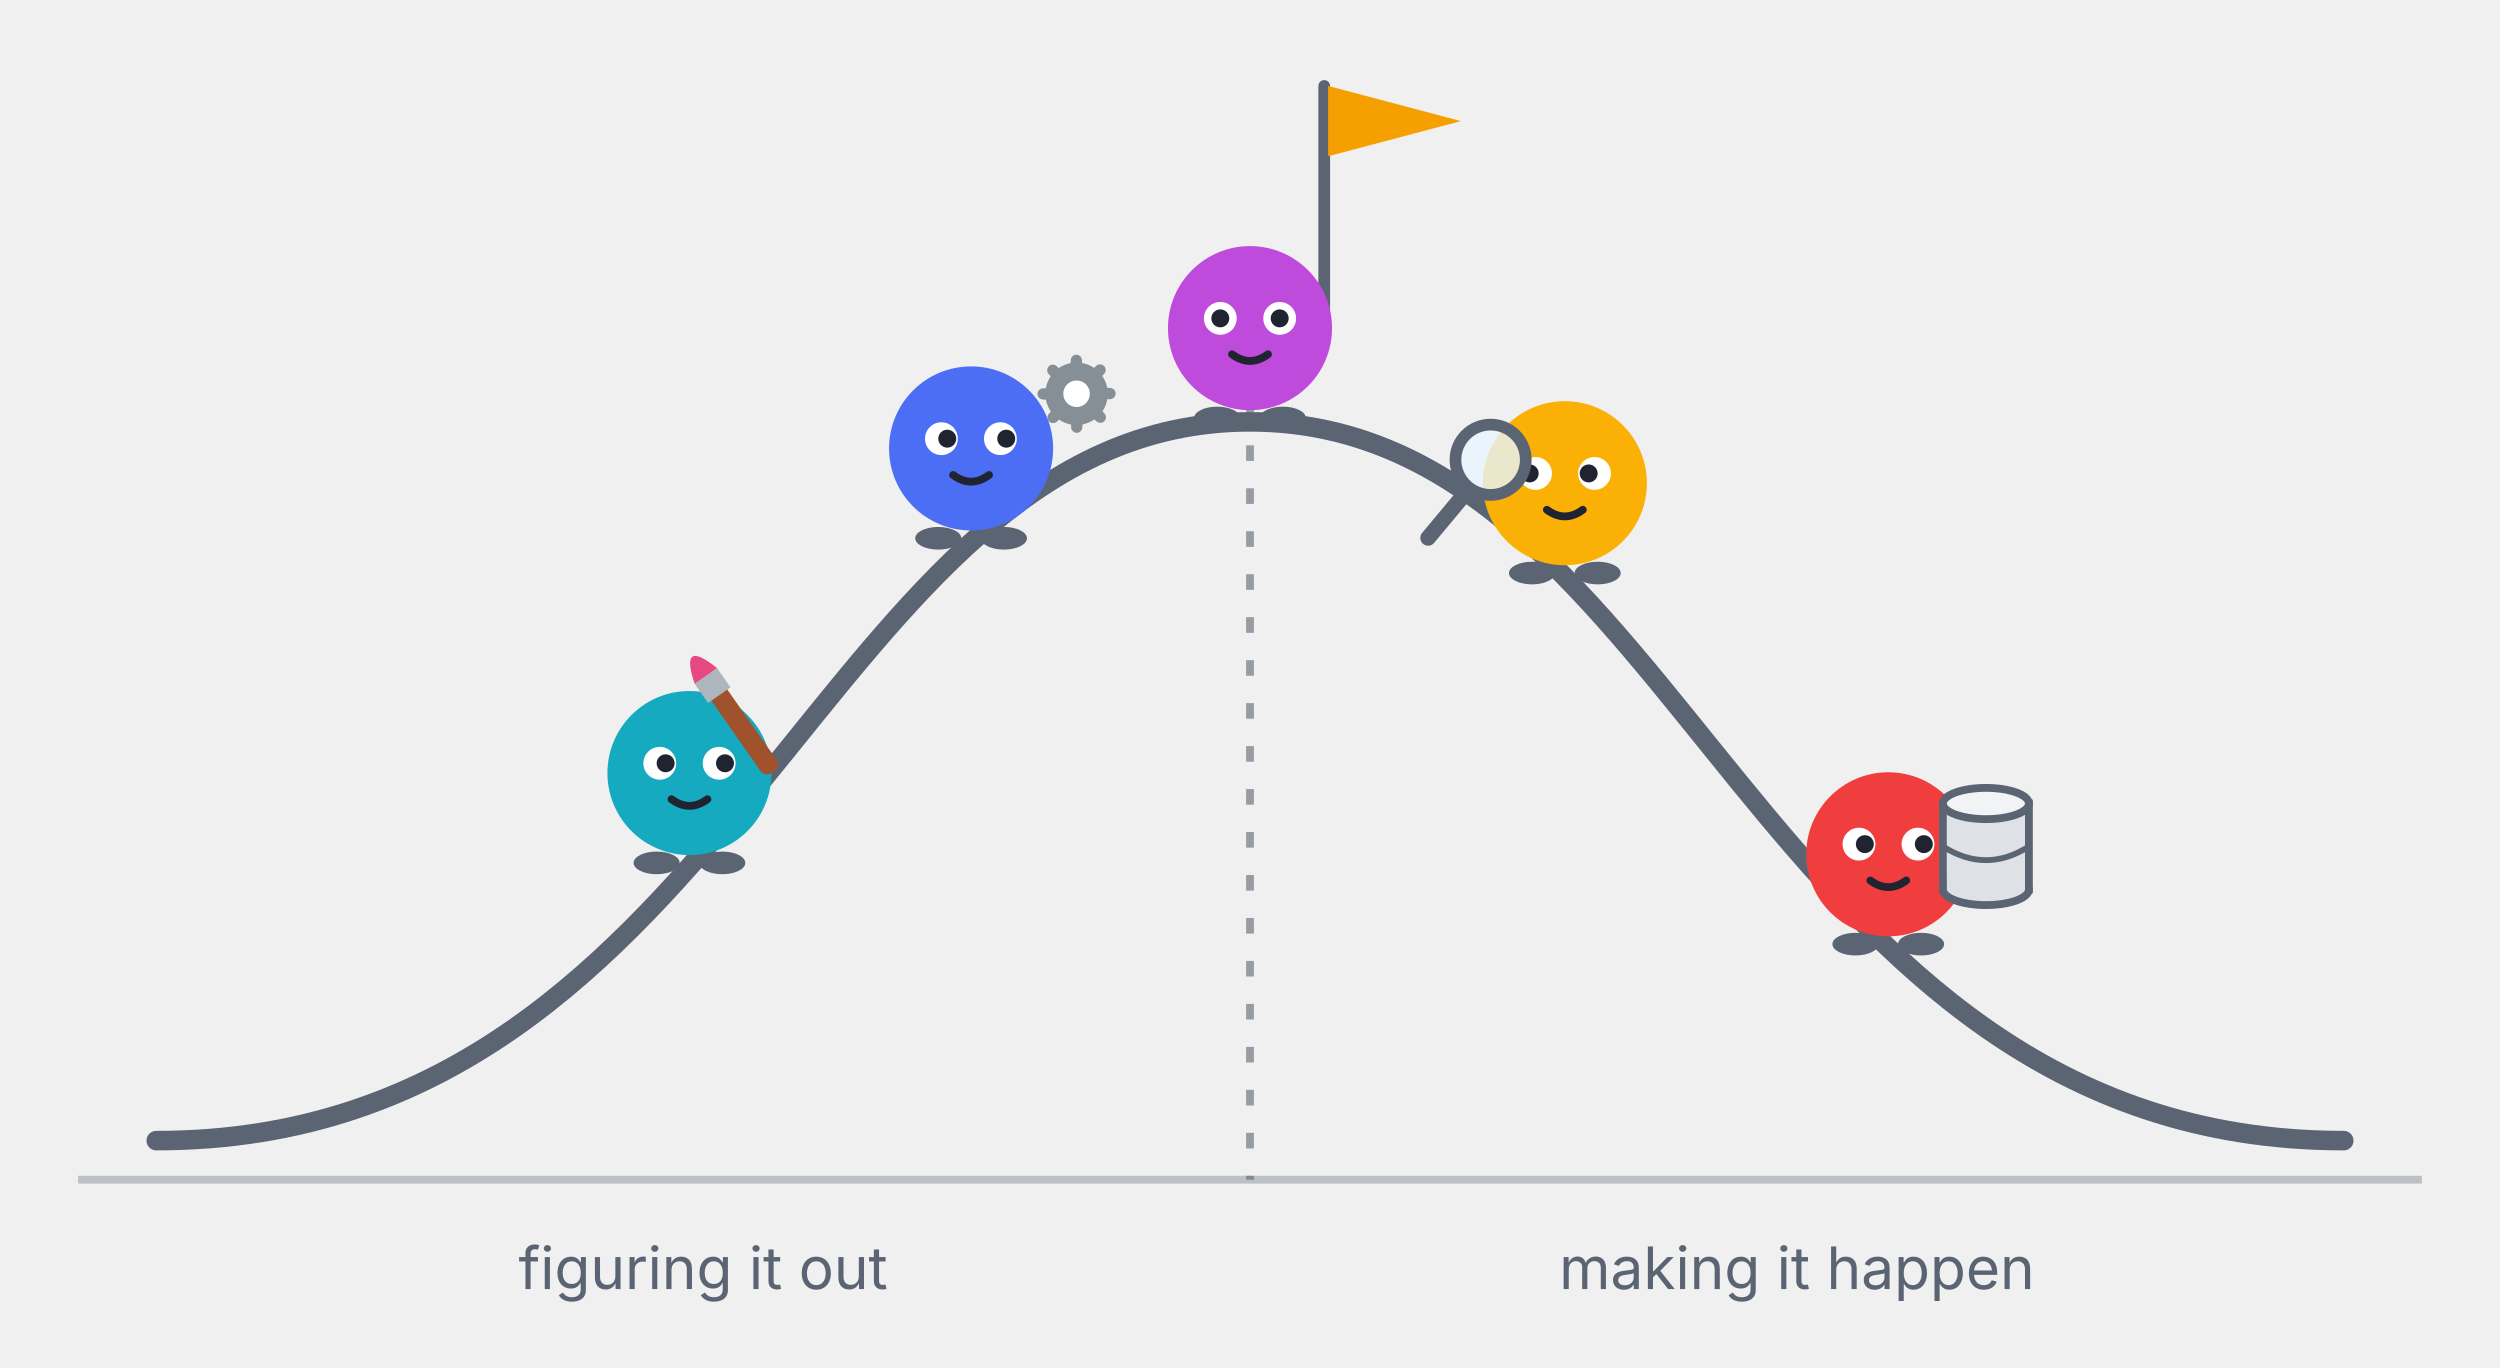
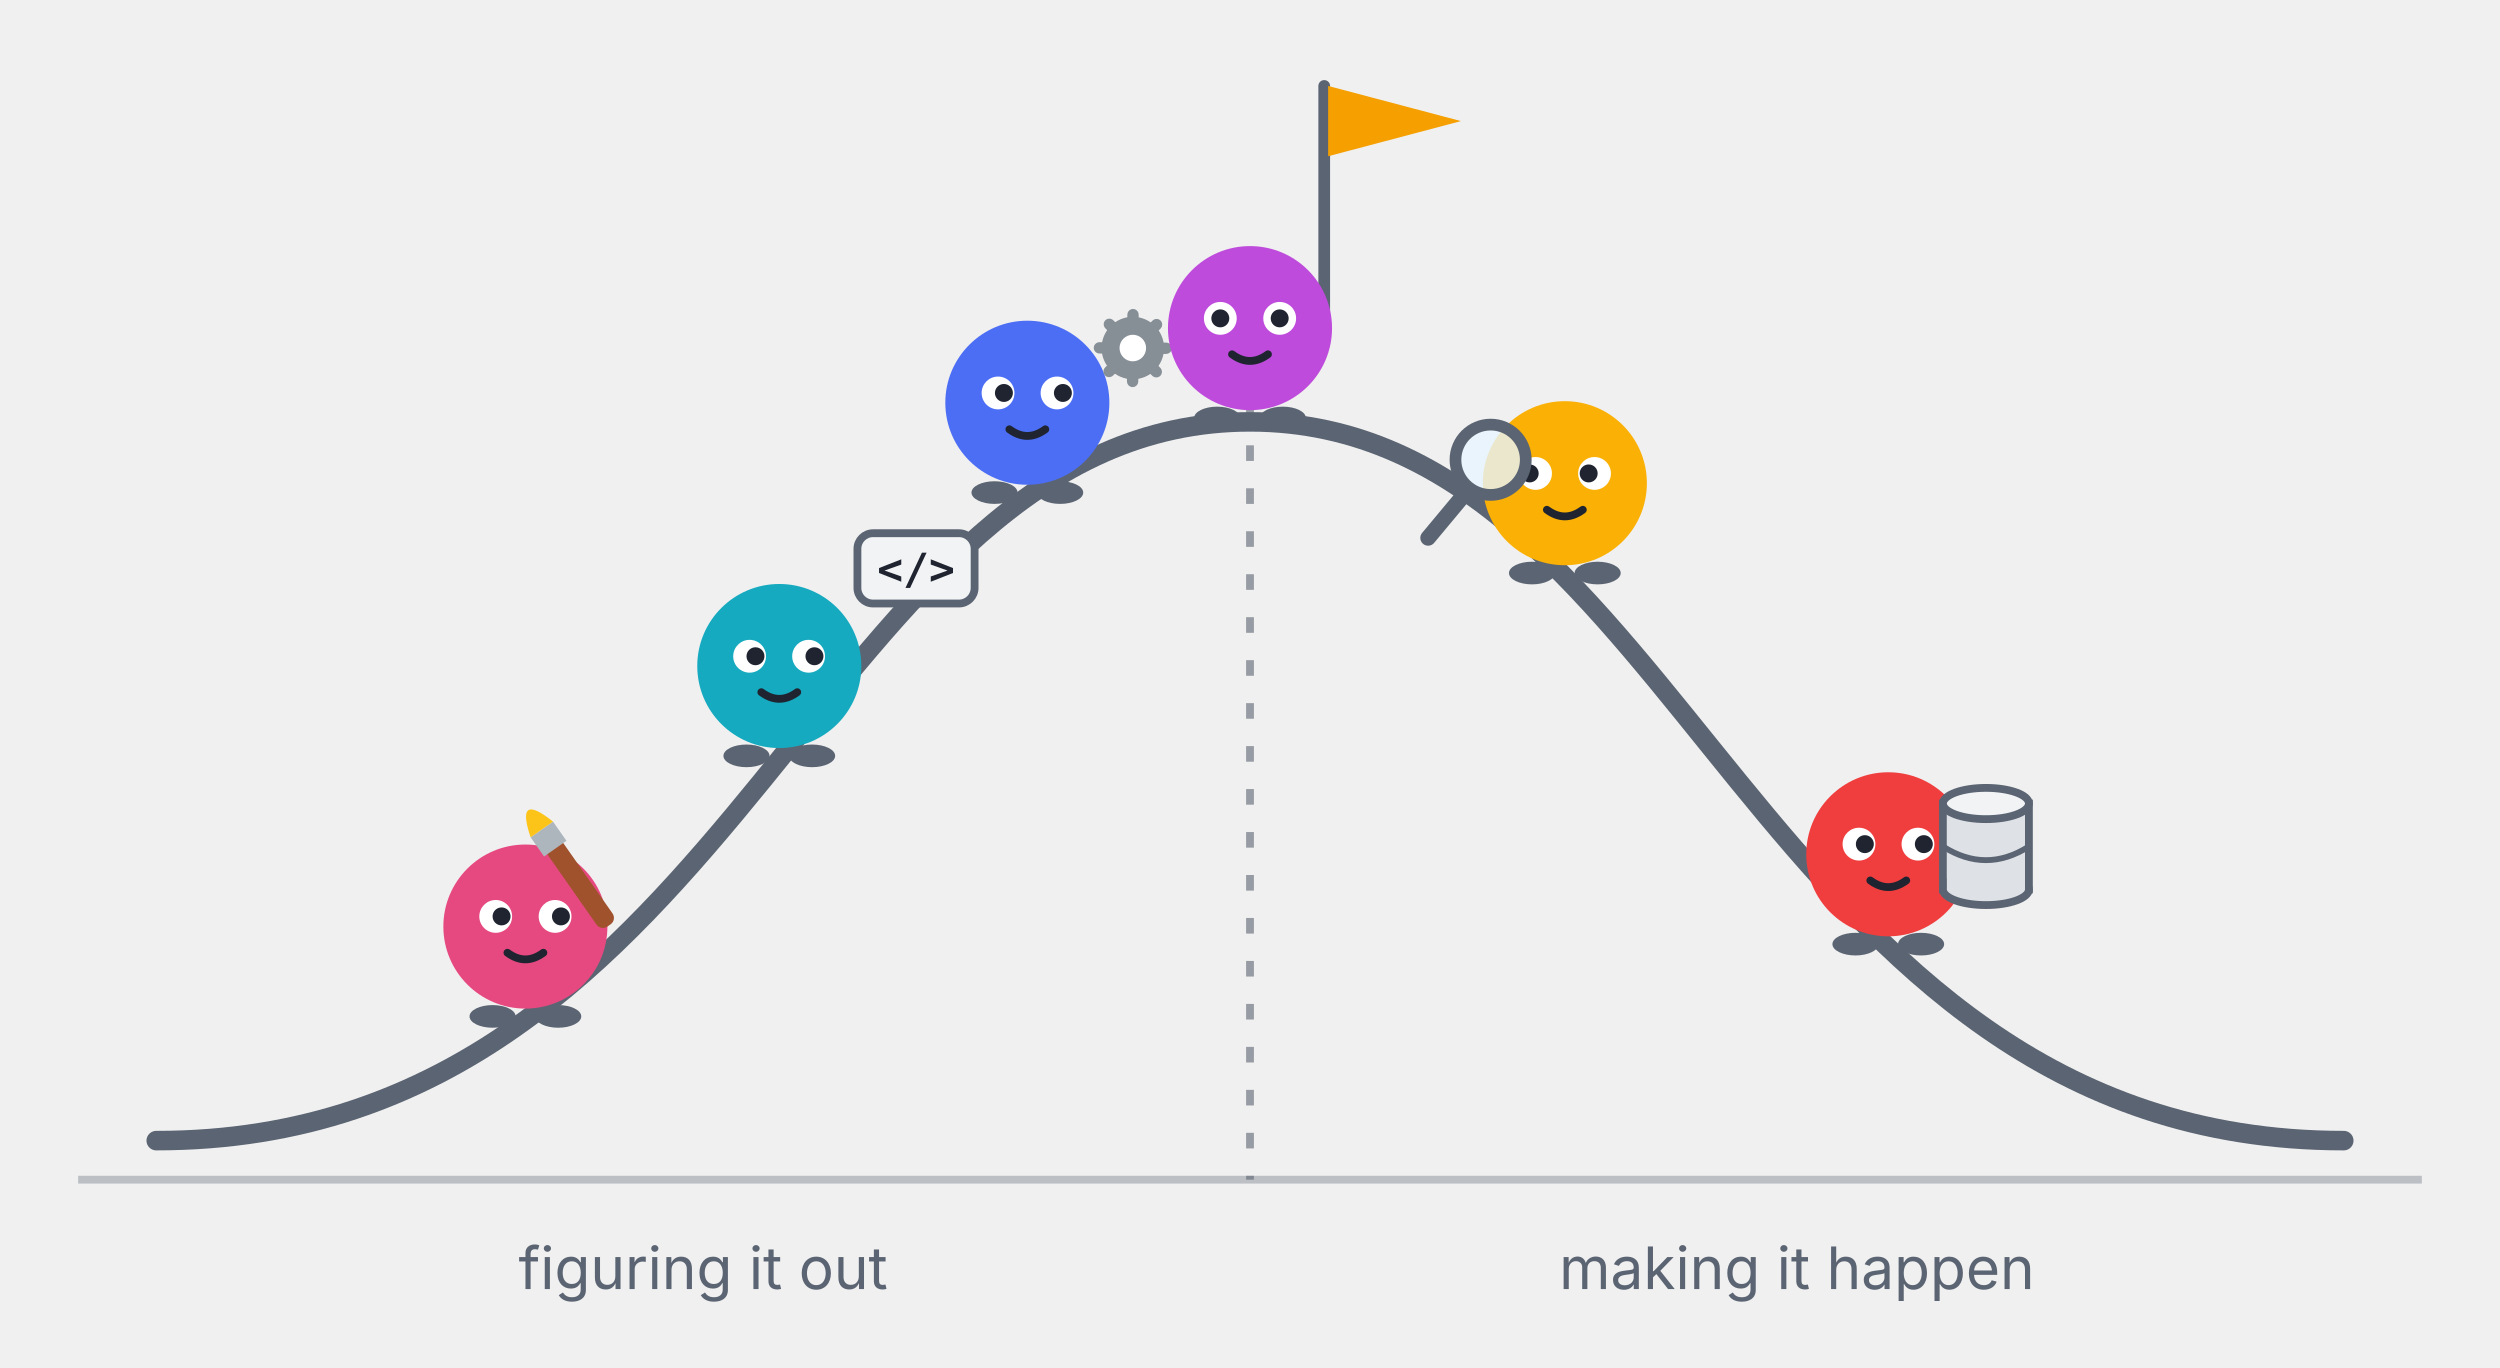
- <svg xmlns="http://www.w3.org/2000/svg" viewBox="20 -30 640 350" width="640" height="350" role="img" aria-label="shapeup-team: five crew members on a hill chart; the PO holds the flag at the top">
+ <svg xmlns="http://www.w3.org/2000/svg" viewBox="20 -30 640 350" width="640" height="350" role="img" aria-label="shapeup-team: six crew members on a hill chart; the Shaper holds the flag at the top">
  <line x1="340" y1="40" x2="340" y2="272" stroke="#5b6472" stroke-width="2" stroke-dasharray="4 7" opacity="0.6" />
  <path d="M60 262 C210 262 230 78 340 78 C450 78 470 262 620 262" fill="none" stroke="#5b6472" stroke-width="5" stroke-linecap="round" />
  <line x1="40" y1="272" x2="640" y2="272" stroke="#5b6472" stroke-width="2" opacity="0.35" />
  <text x="200" y="300" text-anchor="middle" font-family="Inter, Helvetica, Arial, sans-serif" font-size="15" fill="#5b6472">figuring it out</text>
  <text x="480" y="300" text-anchor="middle" font-family="Inter, Helvetica, Arial, sans-serif" font-size="15" fill="#5b6472">making it happen</text>
-   <ellipse cx="188.1" cy="190.9" rx="5.9" ry="2.9" fill="#5b6472" />
-   <ellipse cx="204.9" cy="190.9" rx="5.9" ry="2.9" fill="#5b6472" />
-   <circle cx="196.5" cy="167.9" r="21" fill="#15aabf" />
-   <circle cx="188.9" cy="165.4" r="4.2" fill="#fff" />
-   <circle cx="190.4" cy="165.4" r="2.3" fill="#1f2430" />
-   <circle cx="204.1" cy="165.4" r="4.2" fill="#fff" />
-   <circle cx="205.6" cy="165.4" r="2.3" fill="#1f2430" />
-   <path d="M191.9 174.6 q4.6 3.4 9.2 0" stroke="#1f2430" stroke-width="2" fill="none" stroke-linecap="round" />
-   <g transform="rotate(-35 217.5 167.9)">
-     <rect x="215.5" y="141.9" width="5" height="26" rx="2" fill="#a0522d" />
-     <rect x="214.5" y="137.9" width="7" height="6" fill="#adb5bd" />
-     <path d="M214.5 137.9 q3.5 -12 7 0 z" fill="#e64980" />
+   <ellipse cx="146.1" cy="230.2" rx="5.9" ry="2.9" fill="#5b6472" />
+   <ellipse cx="162.9" cy="230.2" rx="5.9" ry="2.9" fill="#5b6472" />
+   <circle cx="154.5" cy="207.2" r="21" fill="#e64980" />
+   <circle cx="146.9" cy="204.6" r="4.2" fill="#fff" />
+   <circle cx="148.4" cy="204.6" r="2.3" fill="#1f2430" />
+   <circle cx="162.1" cy="204.6" r="4.2" fill="#fff" />
+   <circle cx="163.6" cy="204.6" r="2.3" fill="#1f2430" />
+   <path d="M149.9 213.9 q4.6 3.4 9.2 0" stroke="#1f2430" stroke-width="2" fill="none" stroke-linecap="round" />
+   <g transform="rotate(-35 175.5 207.2)">
+     <rect x="173.5" y="181.2" width="5" height="26" rx="2" fill="#a0522d" />
+     <rect x="172.5" y="177.2" width="7" height="6" fill="#adb5bd" />
+     <path d="M172.5 177.2 q3.5 -12 7 0 z" fill="#fcc419" />
  </g>
-   <ellipse cx="260.2" cy="107.8" rx="5.9" ry="2.9" fill="#5b6472" />
-   <ellipse cx="277.0" cy="107.8" rx="5.9" ry="2.9" fill="#5b6472" />
-   <circle cx="268.6" cy="84.8" r="21" fill="#4c6ef5" />
-   <circle cx="261.0" cy="82.3" r="4.2" fill="#fff" />
-   <circle cx="262.5" cy="82.3" r="2.3" fill="#1f2430" />
-   <circle cx="276.1" cy="82.3" r="4.2" fill="#fff" />
-   <circle cx="277.6" cy="82.3" r="2.3" fill="#1f2430" />
-   <path d="M264.0 91.6 q4.6 3.4 9.2 0" stroke="#1f2430" stroke-width="2" fill="none" stroke-linecap="round" />
-   <rect x="294.1" y="60.8" width="2.9" height="4.0" rx="1.5" fill="#868e96" transform="rotate(0 295.6 70.8)" />
-   <rect x="294.1" y="60.8" width="2.9" height="4.0" rx="1.5" fill="#868e96" transform="rotate(45 295.6 70.8)" />
-   <rect x="294.1" y="60.8" width="2.9" height="4.0" rx="1.5" fill="#868e96" transform="rotate(90 295.6 70.8)" />
-   <rect x="294.1" y="60.8" width="2.9" height="4.0" rx="1.5" fill="#868e96" transform="rotate(135 295.6 70.8)" />
-   <rect x="294.1" y="60.8" width="2.9" height="4.0" rx="1.5" fill="#868e96" transform="rotate(180 295.6 70.8)" />
-   <rect x="294.1" y="60.8" width="2.9" height="4.0" rx="1.5" fill="#868e96" transform="rotate(225 295.6 70.8)" />
-   <rect x="294.1" y="60.8" width="2.9" height="4.0" rx="1.5" fill="#868e96" transform="rotate(270 295.6 70.8)" />
-   <rect x="294.1" y="60.8" width="2.9" height="4.0" rx="1.5" fill="#868e96" transform="rotate(315 295.6 70.8)" />
-   <circle cx="295.6" cy="70.8" r="8.0" fill="#868e96" />
-   <circle cx="295.6" cy="70.8" r="3.4" fill="#fff" />
+   <ellipse cx="211.1" cy="163.5" rx="5.9" ry="2.9" fill="#5b6472" />
+   <ellipse cx="227.9" cy="163.5" rx="5.9" ry="2.9" fill="#5b6472" />
+   <circle cx="219.5" cy="140.5" r="21" fill="#15aabf" />
+   <circle cx="211.9" cy="138.0" r="4.2" fill="#fff" />
+   <circle cx="213.4" cy="138.0" r="2.3" fill="#1f2430" />
+   <circle cx="227.0" cy="138.0" r="4.2" fill="#fff" />
+   <circle cx="228.5" cy="138.0" r="2.3" fill="#1f2430" />
+   <path d="M214.9 147.2 q4.6 3.4 9.2 0" stroke="#1f2430" stroke-width="2" fill="none" stroke-linecap="round" />
+   <rect x="239.5" y="106.5" width="30" height="18" rx="4" fill="#f1f3f5" stroke="#5b6472" stroke-width="2" />
+   <text x="254.5" y="119.5" text-anchor="middle" font-family="Menlo, Consolas, monospace" font-size="11" font-weight="700" fill="#1f2430">&lt;/&gt;</text>
+   <ellipse cx="274.6" cy="96.1" rx="5.9" ry="2.9" fill="#5b6472" />
+   <ellipse cx="291.4" cy="96.1" rx="5.9" ry="2.9" fill="#5b6472" />
+   <circle cx="283.0" cy="73.1" r="21" fill="#4c6ef5" />
+   <circle cx="275.5" cy="70.6" r="4.2" fill="#fff" />
+   <circle cx="277.0" cy="70.6" r="2.3" fill="#1f2430" />
+   <circle cx="290.6" cy="70.6" r="4.2" fill="#fff" />
+   <circle cx="292.1" cy="70.6" r="2.3" fill="#1f2430" />
+   <path d="M278.4 79.9 q4.6 3.4 9.2 0" stroke="#1f2430" stroke-width="2" fill="none" stroke-linecap="round" />
+   <rect x="308.6" y="49.1" width="2.9" height="4.0" rx="1.5" fill="#868e96" transform="rotate(0 310.0 59.1)" />
+   <rect x="308.6" y="49.1" width="2.9" height="4.0" rx="1.5" fill="#868e96" transform="rotate(45 310.0 59.1)" />
+   <rect x="308.6" y="49.1" width="2.9" height="4.0" rx="1.5" fill="#868e96" transform="rotate(90 310.0 59.1)" />
+   <rect x="308.6" y="49.1" width="2.9" height="4.0" rx="1.5" fill="#868e96" transform="rotate(135 310.0 59.1)" />
+   <rect x="308.6" y="49.1" width="2.9" height="4.0" rx="1.5" fill="#868e96" transform="rotate(180 310.0 59.1)" />
+   <rect x="308.6" y="49.1" width="2.9" height="4.0" rx="1.5" fill="#868e96" transform="rotate(225 310.0 59.1)" />
+   <rect x="308.6" y="49.1" width="2.9" height="4.0" rx="1.5" fill="#868e96" transform="rotate(270 310.0 59.1)" />
+   <rect x="308.6" y="49.1" width="2.9" height="4.0" rx="1.5" fill="#868e96" transform="rotate(315 310.0 59.1)" />
+   <circle cx="310.0" cy="59.1" r="8.0" fill="#868e96" />
+   <circle cx="310.0" cy="59.1" r="3.4" fill="#fff" />
  <line x1="359.0" y1="58.0" x2="359.0" y2="-8.0" stroke="#5b6472" stroke-width="3" stroke-linecap="round" />
  <path d="M360.0 -8.0 l34 9 l-34 9 z" fill="#f59f00" />
  <ellipse cx="331.6" cy="77.0" rx="5.9" ry="2.9" fill="#5b6472" />
  <ellipse cx="348.4" cy="77.0" rx="5.9" ry="2.9" fill="#5b6472" />
  <circle cx="340.0" cy="54.0" r="21" fill="#be4bdb" />
  <circle cx="332.4" cy="51.5" r="4.2" fill="#fff" />
  <circle cx="332.4" cy="51.5" r="2.3" fill="#1f2430" />
  <circle cx="347.6" cy="51.5" r="4.2" fill="#fff" />
  <circle cx="347.6" cy="51.5" r="2.3" fill="#1f2430" />
  <path d="M335.4 60.7 q4.6 3.4 9.2 0" stroke="#1f2430" stroke-width="2" fill="none" stroke-linecap="round" />
  <ellipse cx="412.2" cy="116.7" rx="5.9" ry="2.9" fill="#5b6472" />
  <ellipse cx="429.0" cy="116.7" rx="5.9" ry="2.9" fill="#5b6472" />
  <circle cx="420.6" cy="93.7" r="21" fill="#fab005" />
  <circle cx="413.1" cy="91.2" r="4.2" fill="#fff" />
  <circle cx="411.6" cy="91.2" r="2.3" fill="#1f2430" />
  <circle cx="428.2" cy="91.2" r="4.2" fill="#fff" />
  <circle cx="426.7" cy="91.2" r="2.3" fill="#1f2430" />
  <path d="M416.0 100.5 q4.6 3.4 9.2 0" stroke="#1f2430" stroke-width="2" fill="none" stroke-linecap="round" />
  <line x1="395.6" y1="95.7" x2="385.6" y2="107.7" stroke="#5b6472" stroke-width="4" stroke-linecap="round" />
  <circle cx="401.6" cy="87.7" r="9" fill="#e7f5ff" fill-opacity="0.8" stroke="#5b6472" stroke-width="3" />
  <ellipse cx="495.0" cy="211.7" rx="5.9" ry="2.9" fill="#5b6472" />
  <ellipse cx="511.8" cy="211.7" rx="5.9" ry="2.9" fill="#5b6472" />
  <circle cx="503.4" cy="188.7" r="21" fill="#f03e3e" />
  <circle cx="495.9" cy="186.1" r="4.2" fill="#fff" />
  <circle cx="497.4" cy="186.1" r="2.3" fill="#1f2430" />
  <circle cx="511.0" cy="186.1" r="4.2" fill="#fff" />
  <circle cx="512.5" cy="186.1" r="2.3" fill="#1f2430" />
  <path d="M498.8 195.4 q4.6 3.4 9.2 0" stroke="#1f2430" stroke-width="2" fill="none" stroke-linecap="round" />
  <rect x="517.4" y="175.7" width="22" height="22" fill="#dee2e6" stroke="#5b6472" stroke-width="2" />
  <ellipse cx="528.4" cy="197.7" rx="11.0" ry="4" fill="#dee2e6" stroke="#5b6472" stroke-width="2" />
  <rect x="518.4" y="175.7" width="20" height="22" fill="#dee2e6" />
  <ellipse cx="528.4" cy="175.7" rx="11.0" ry="4" fill="#f1f3f5" stroke="#5b6472" stroke-width="2" />
  <path d="M517.4 186.7 q11.0 7 22 0" fill="none" stroke="#5b6472" stroke-width="1.5" />
</svg>
